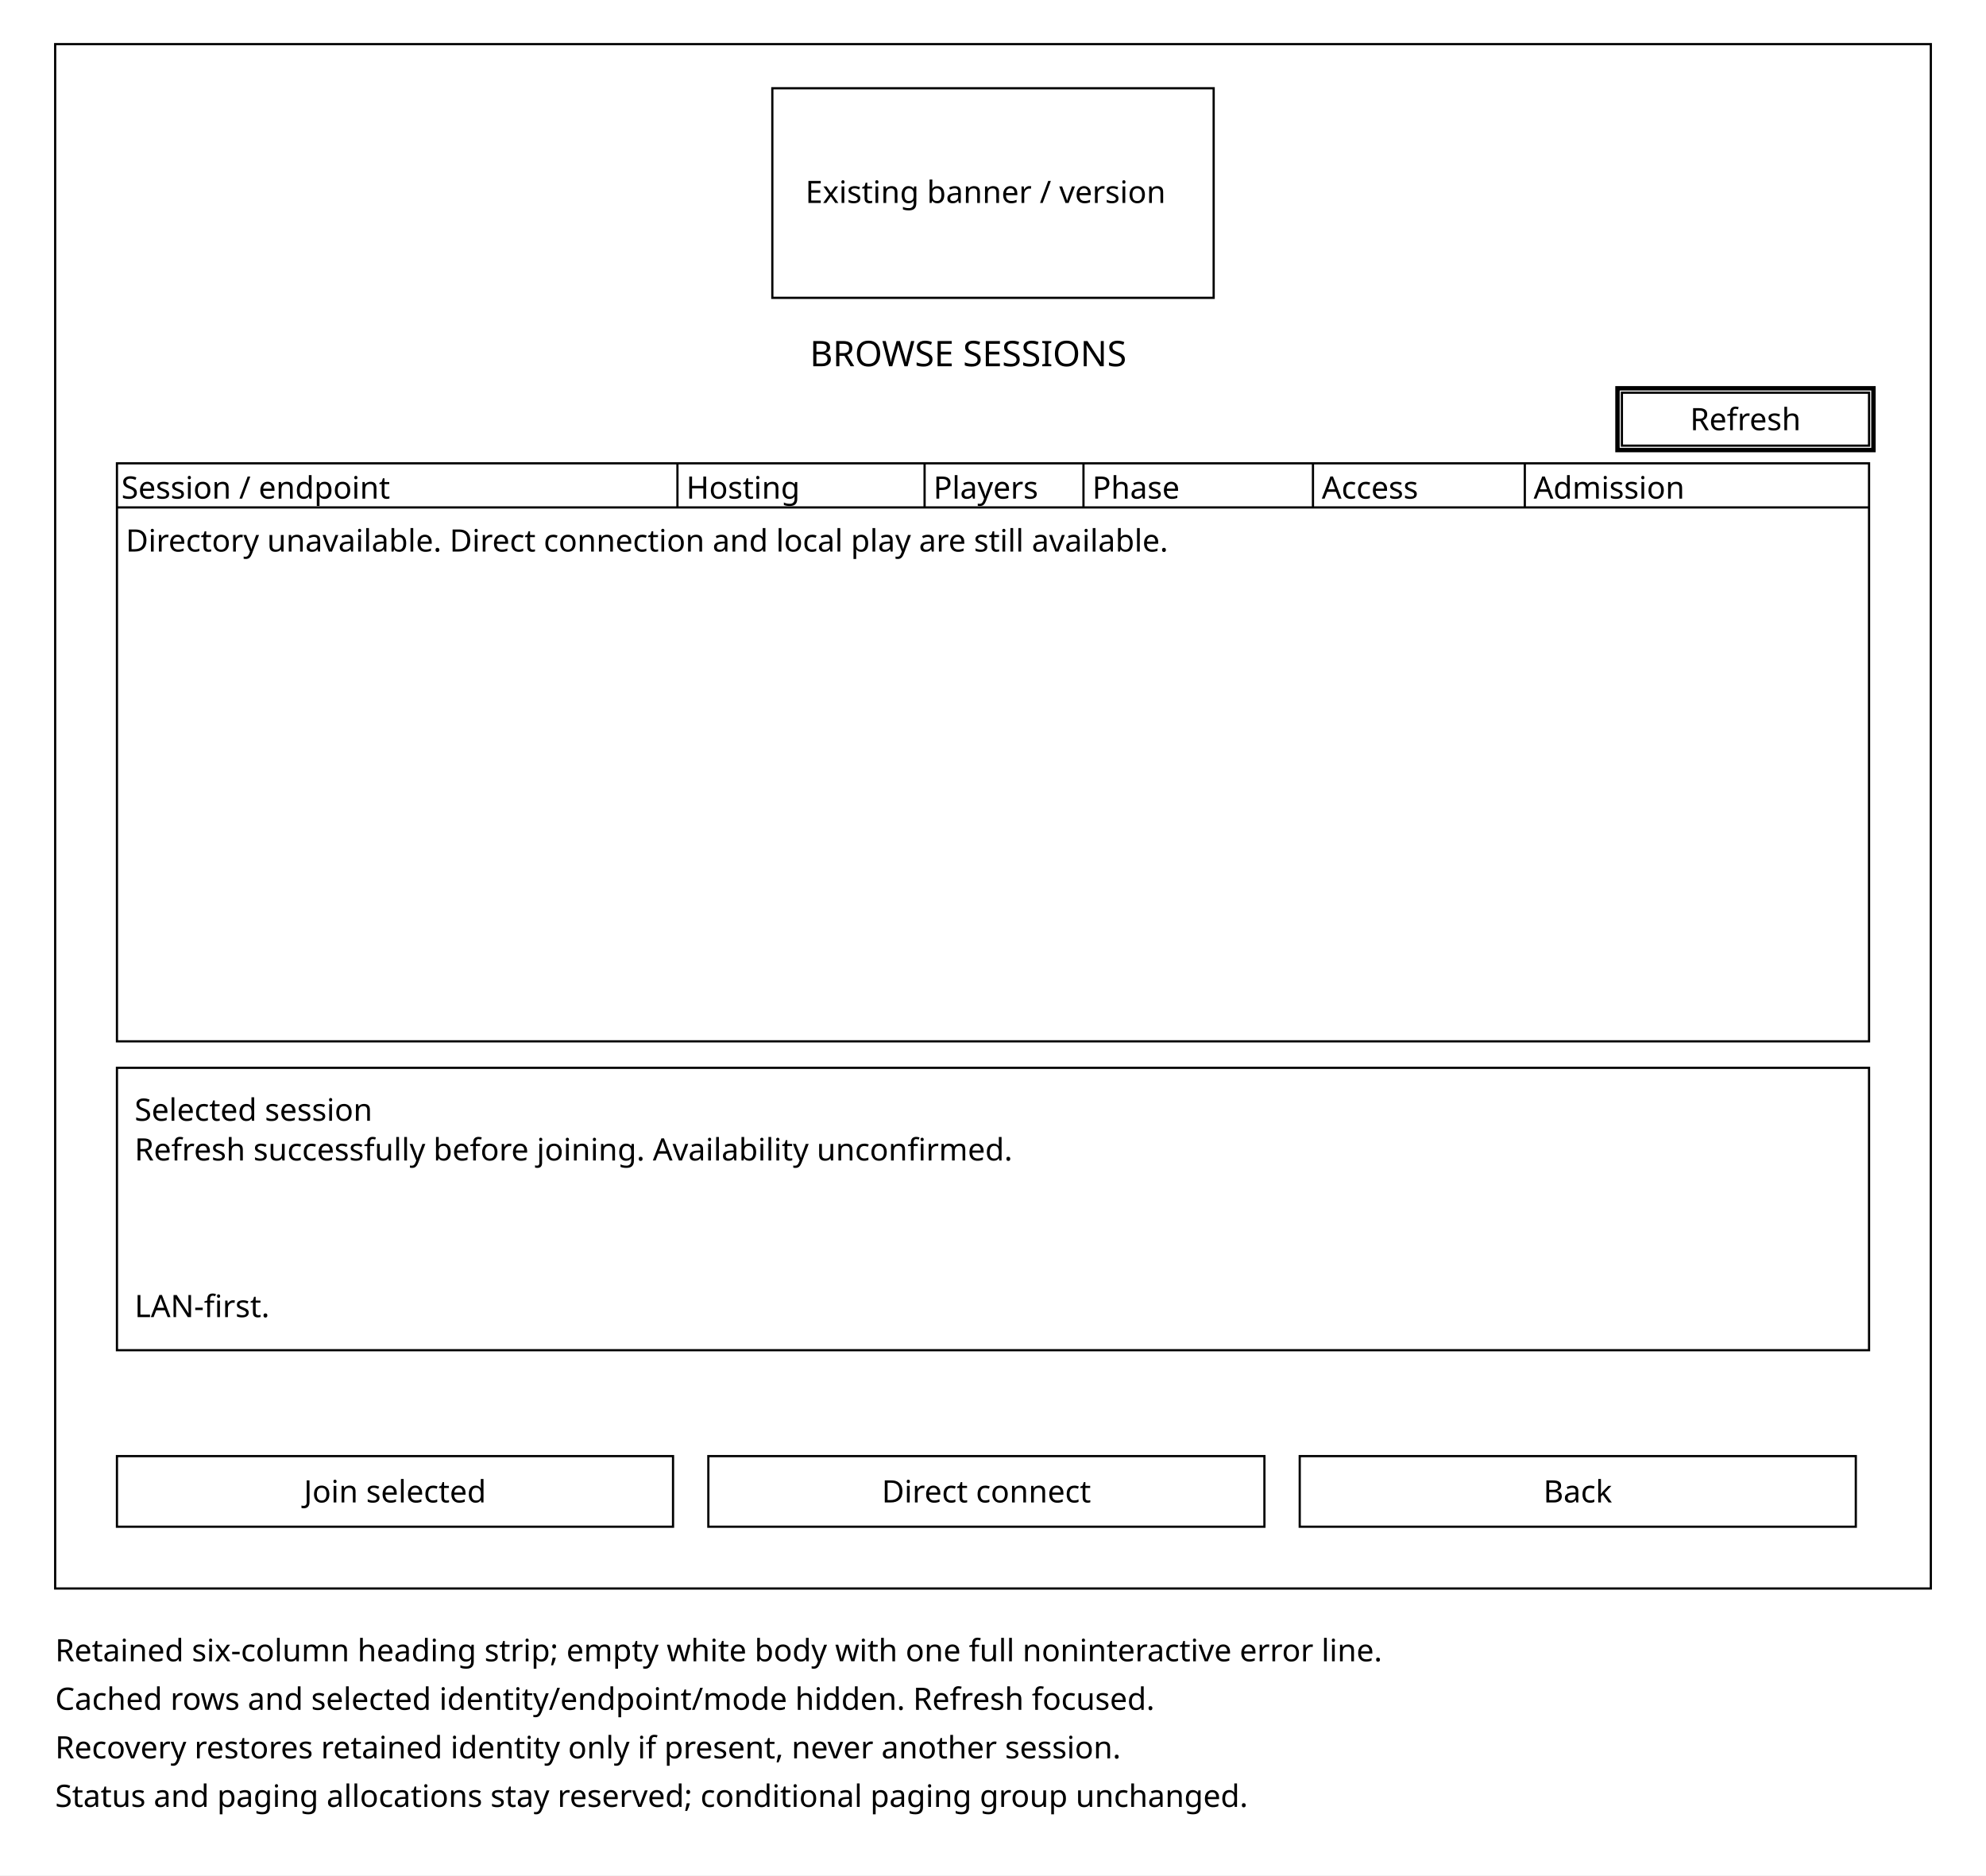
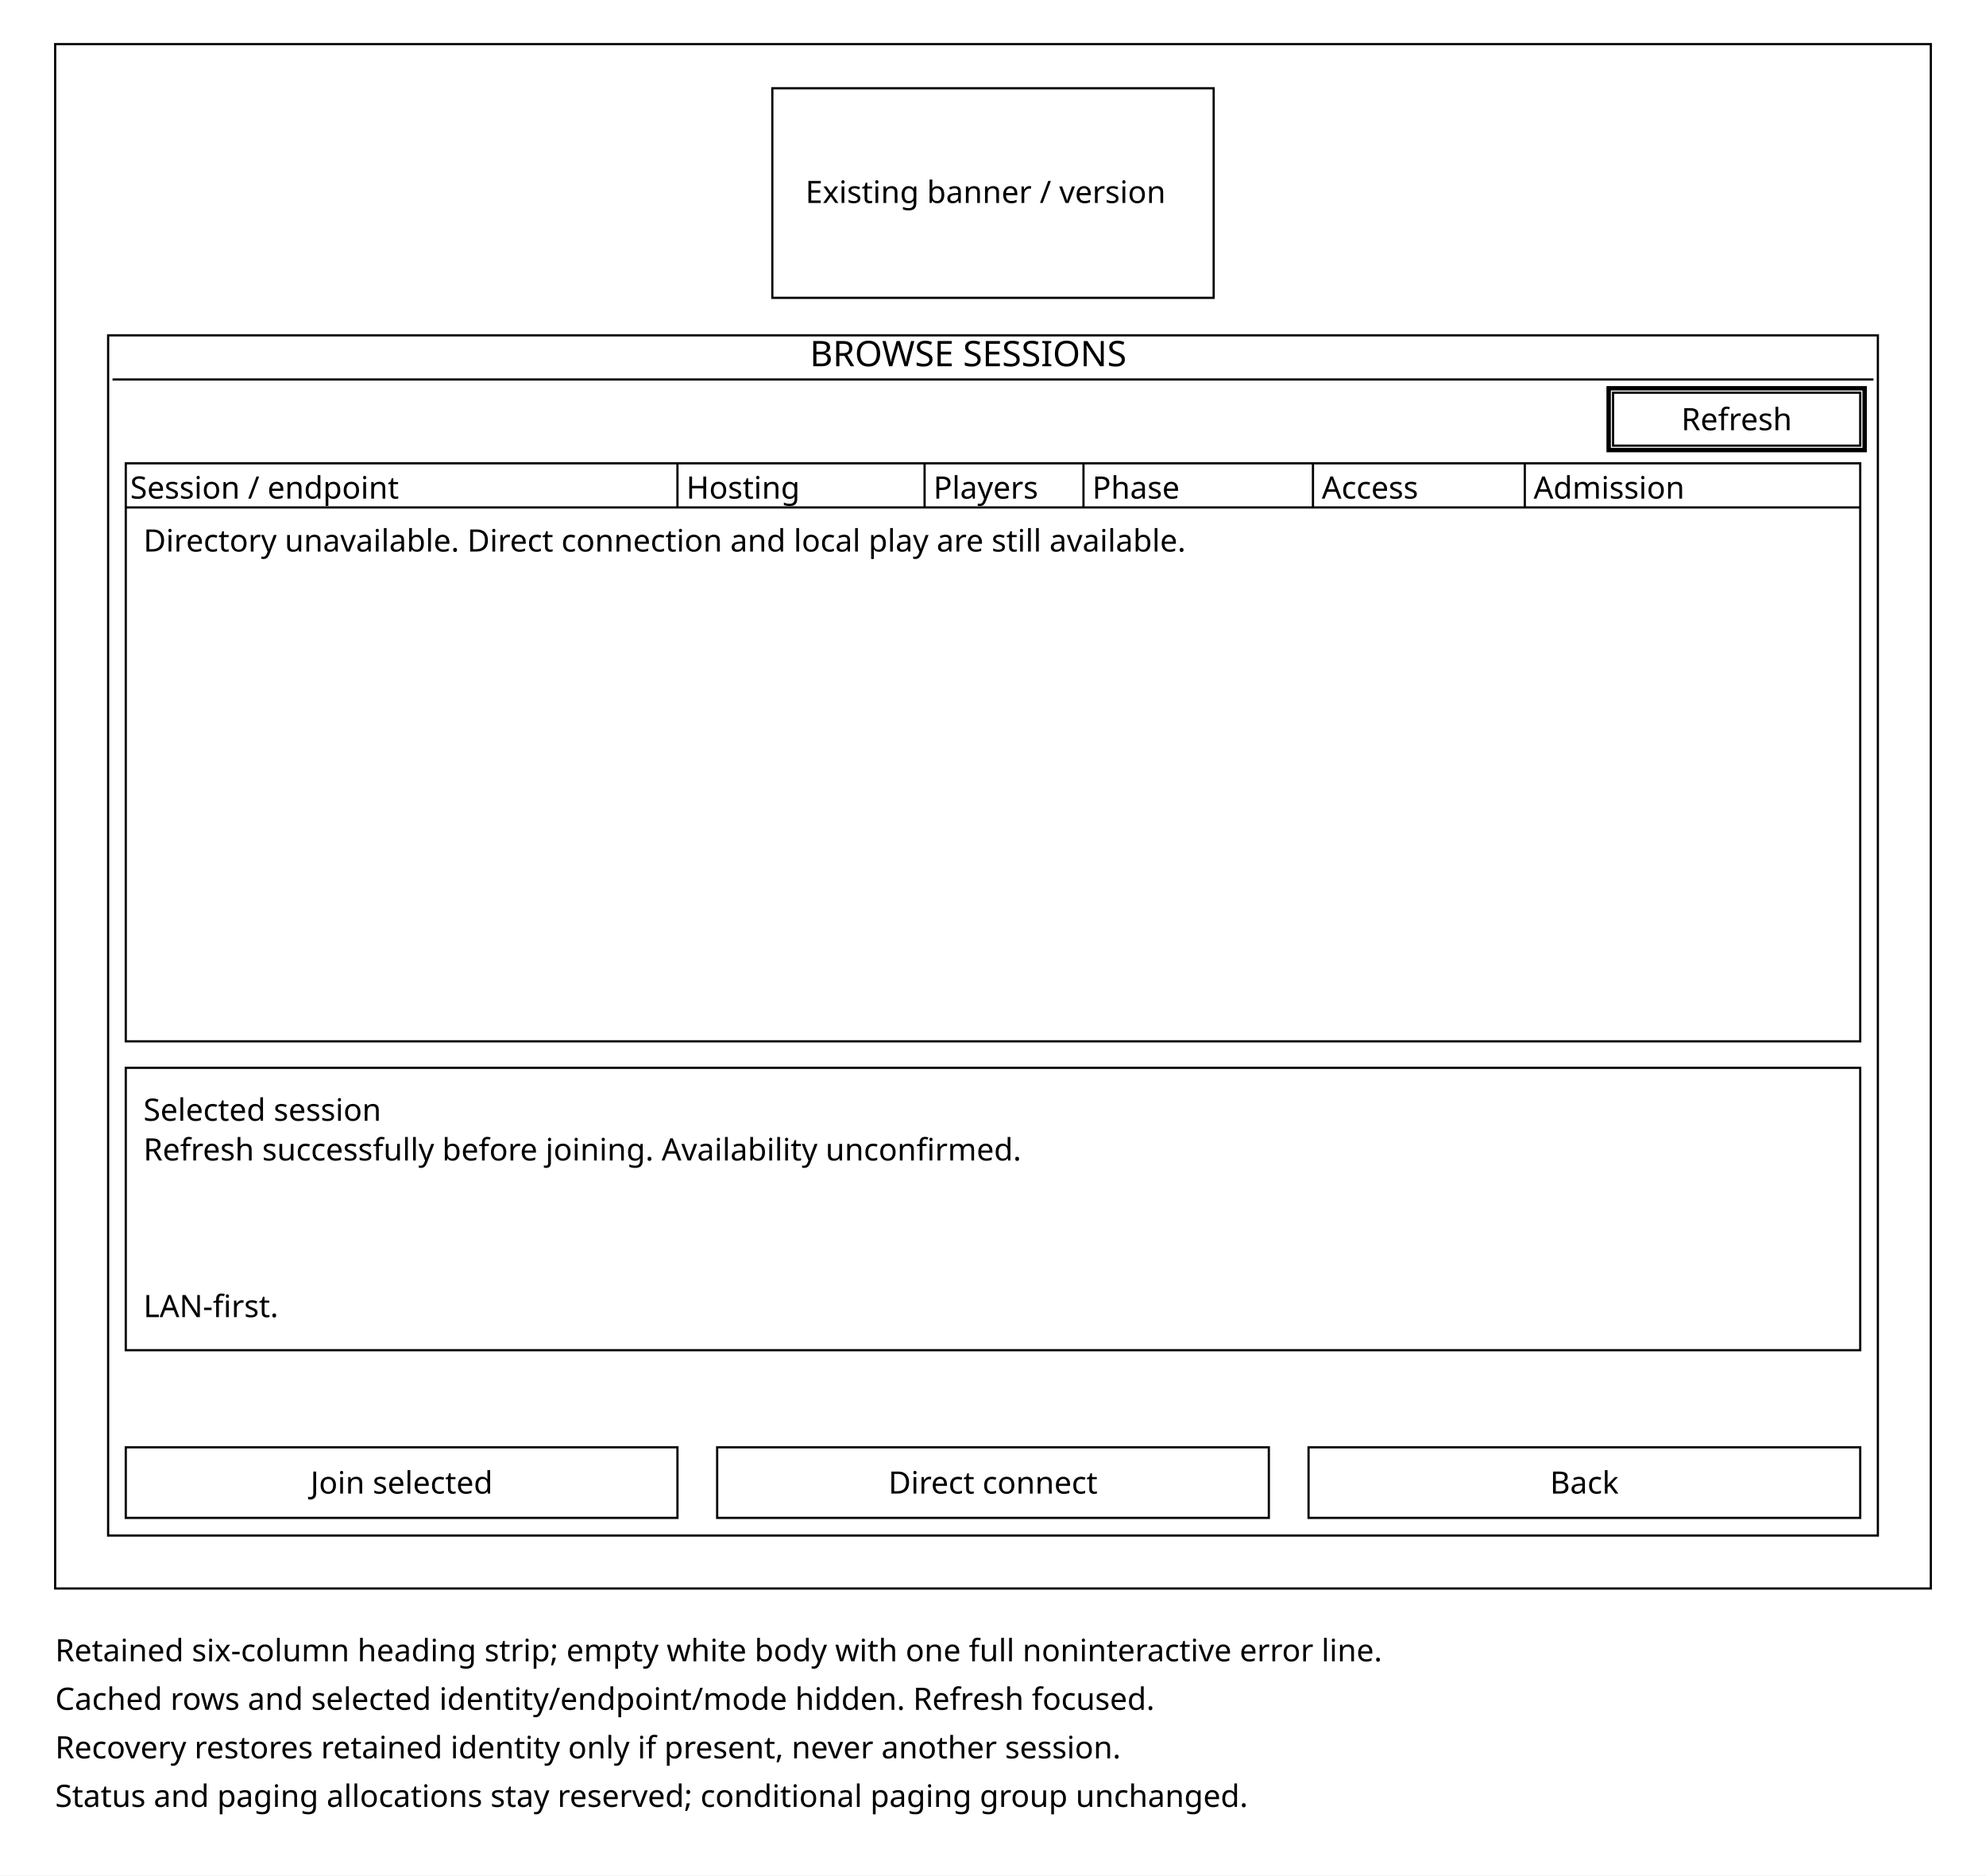
<svg xmlns="http://www.w3.org/2000/svg" width="900" height="850" viewBox="0 0 900 850">
  <rect width="900" height="850" fill="white" />
  <g fill="none" stroke="black">
    <rect x="25" y="20" width="850" height="700" />
    <rect x="350" y="40" width="200" height="95" />
-     <rect x="53" y="210" width="794" height="262" />
-     <path d="M53 230H847 M307 210V230 M419 210V230 M491 210V230 M595 210V230 M691 210V230" />
-     <rect x="53" y="484" width="794" height="128" />
-     <rect x="53" y="660" width="252" height="32" />
-     <rect x="735" y="178" width="112" height="24" />
-     <rect x="733" y="176" width="116" height="28" stroke-width="2" />
-     <rect x="321" y="660" width="252" height="32" />
-     <rect x="589" y="660" width="252" height="32" />
+     <rect x="49" y="152" width="802" height="544" />
+     <path d="M51 172H849" />
+     <rect x="57" y="210" width="786" height="262" />
+     <path d="M57 230H843 M307 210V230 M419 210V230 M491 210V230 M595 210V230 M691 210V230" />
+     <rect x="57" y="484" width="786" height="128" />
+     <rect x="57" y="656" width="250" height="32" />
+     <rect x="731" y="178" width="112" height="24" />
+     <rect x="729" y="176" width="116" height="28" stroke-width="2" />
+     <rect x="325" y="656" width="250" height="32" />
+     <rect x="593" y="656" width="250" height="32" />
  </g>
  <g fill="black" font-family="sans-serif" font-size="14">
    <text x="365" y="92">Existing banner / version</text>
    <text x="367" y="166" font-size="16">BROWSE SESSIONS</text>
-     <text x="55" y="226">Session / endpoint</text>
+     <text x="59" y="226">Session / endpoint</text>
    <text x="311" y="226">Hosting</text>
    <text x="423" y="226">Players</text>
    <text x="495" y="226">Phase</text>
    <text x="599" y="226">Access</text>
    <text x="695" y="226">Admission</text>
-     <text x="57" y="250">Directory unavailable. Direct connection and local play are still available.</text>
-     <text x="61" y="508">Selected session</text>
-     <text x="61" y="526">Refresh successfully before joining. Availability unconfirmed.</text>
-     <text x="61" y="597">LAN-first.</text>
-     <text x="179" y="681" text-anchor="middle">Join selected</text>
-     <text x="791" y="195" text-anchor="middle">Refresh</text>
-     <text x="447" y="681" text-anchor="middle">Direct connect</text>
-     <text x="715" y="681" text-anchor="middle">Back</text>
+     <text x="65" y="250">Directory unavailable. Direct connection and local play are still available.</text>
+     <text x="65" y="508">Selected session</text>
+     <text x="65" y="526">Refresh successfully before joining. Availability unconfirmed.</text>
+     <text x="65" y="597">LAN-first.</text>
+     <text x="182" y="677" text-anchor="middle">Join selected</text>
+     <text x="787" y="195" text-anchor="middle">Refresh</text>
+     <text x="450" y="677" text-anchor="middle">Direct connect</text>
+     <text x="718" y="677" text-anchor="middle">Back</text>
    <text x="25" y="753">Retained six-column heading strip; empty white body with one full noninteractive error line.</text>
    <text x="25" y="775">Cached rows and selected identity/endpoint/mode hidden. Refresh focused.</text>
    <text x="25" y="797">Recovery restores retained identity only if present, never another session.</text>
    <text x="25" y="819">Status and paging allocations stay reserved; conditional paging group unchanged.</text>
  </g>
</svg>
